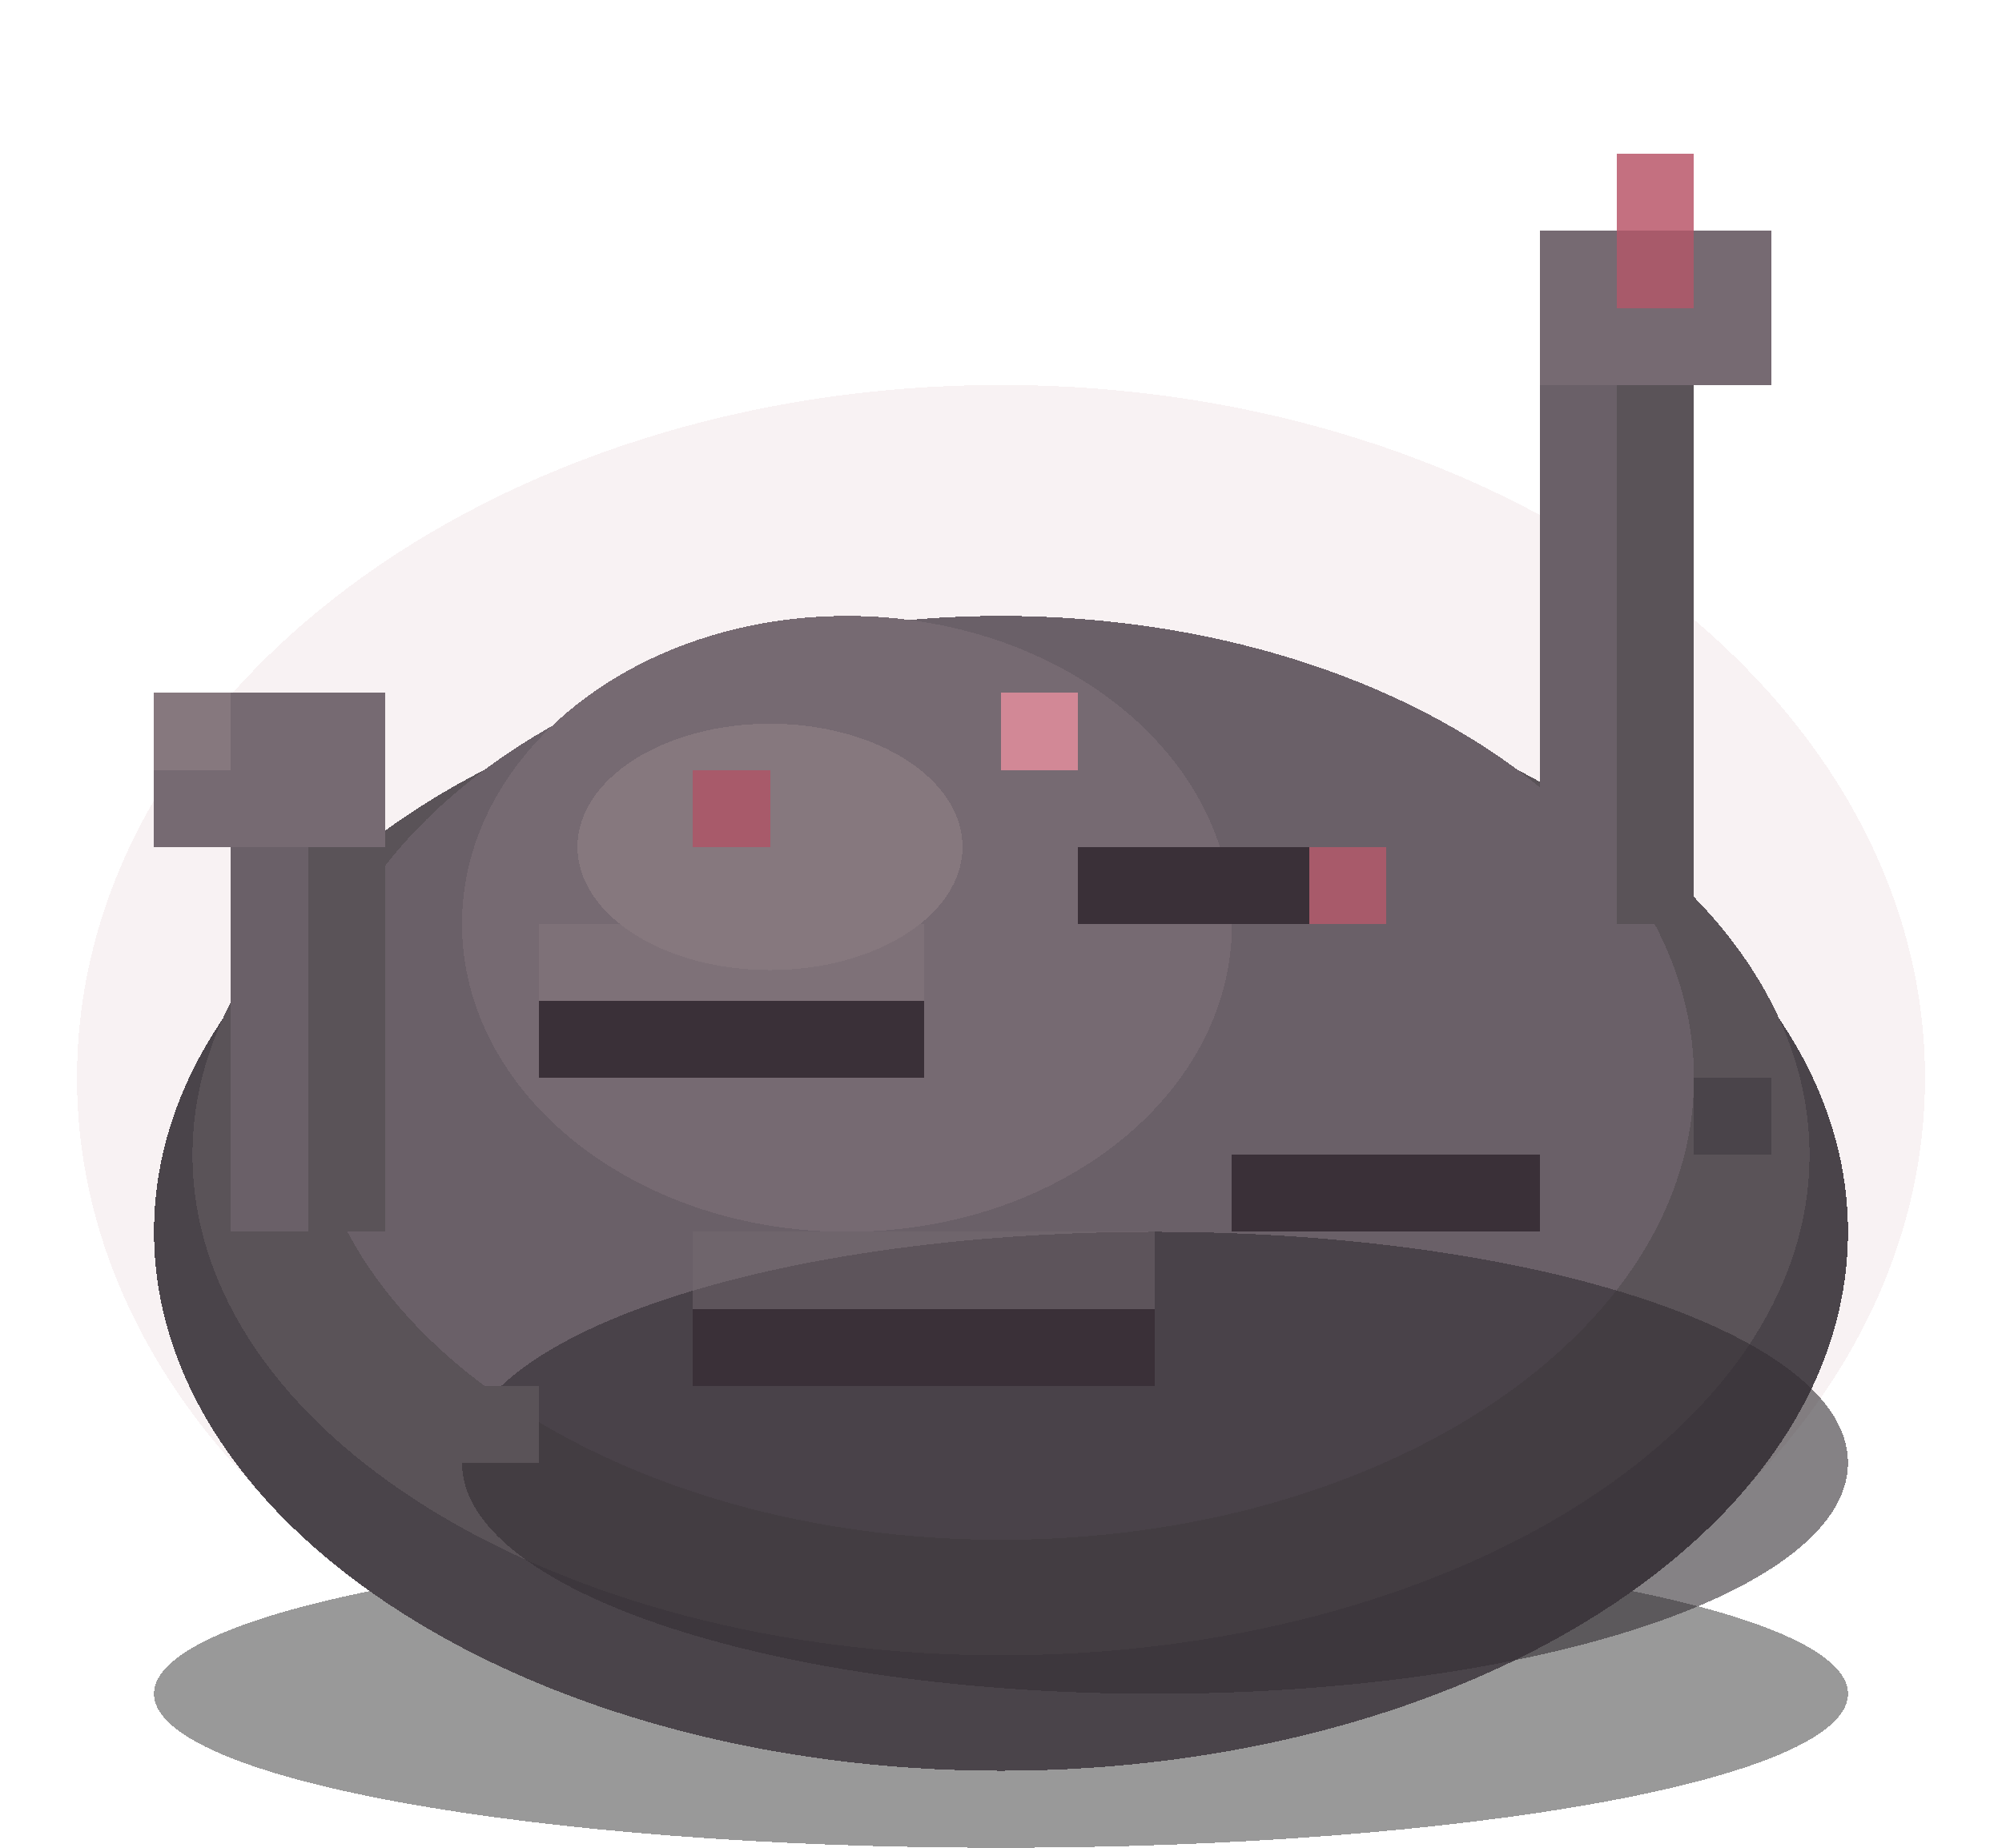
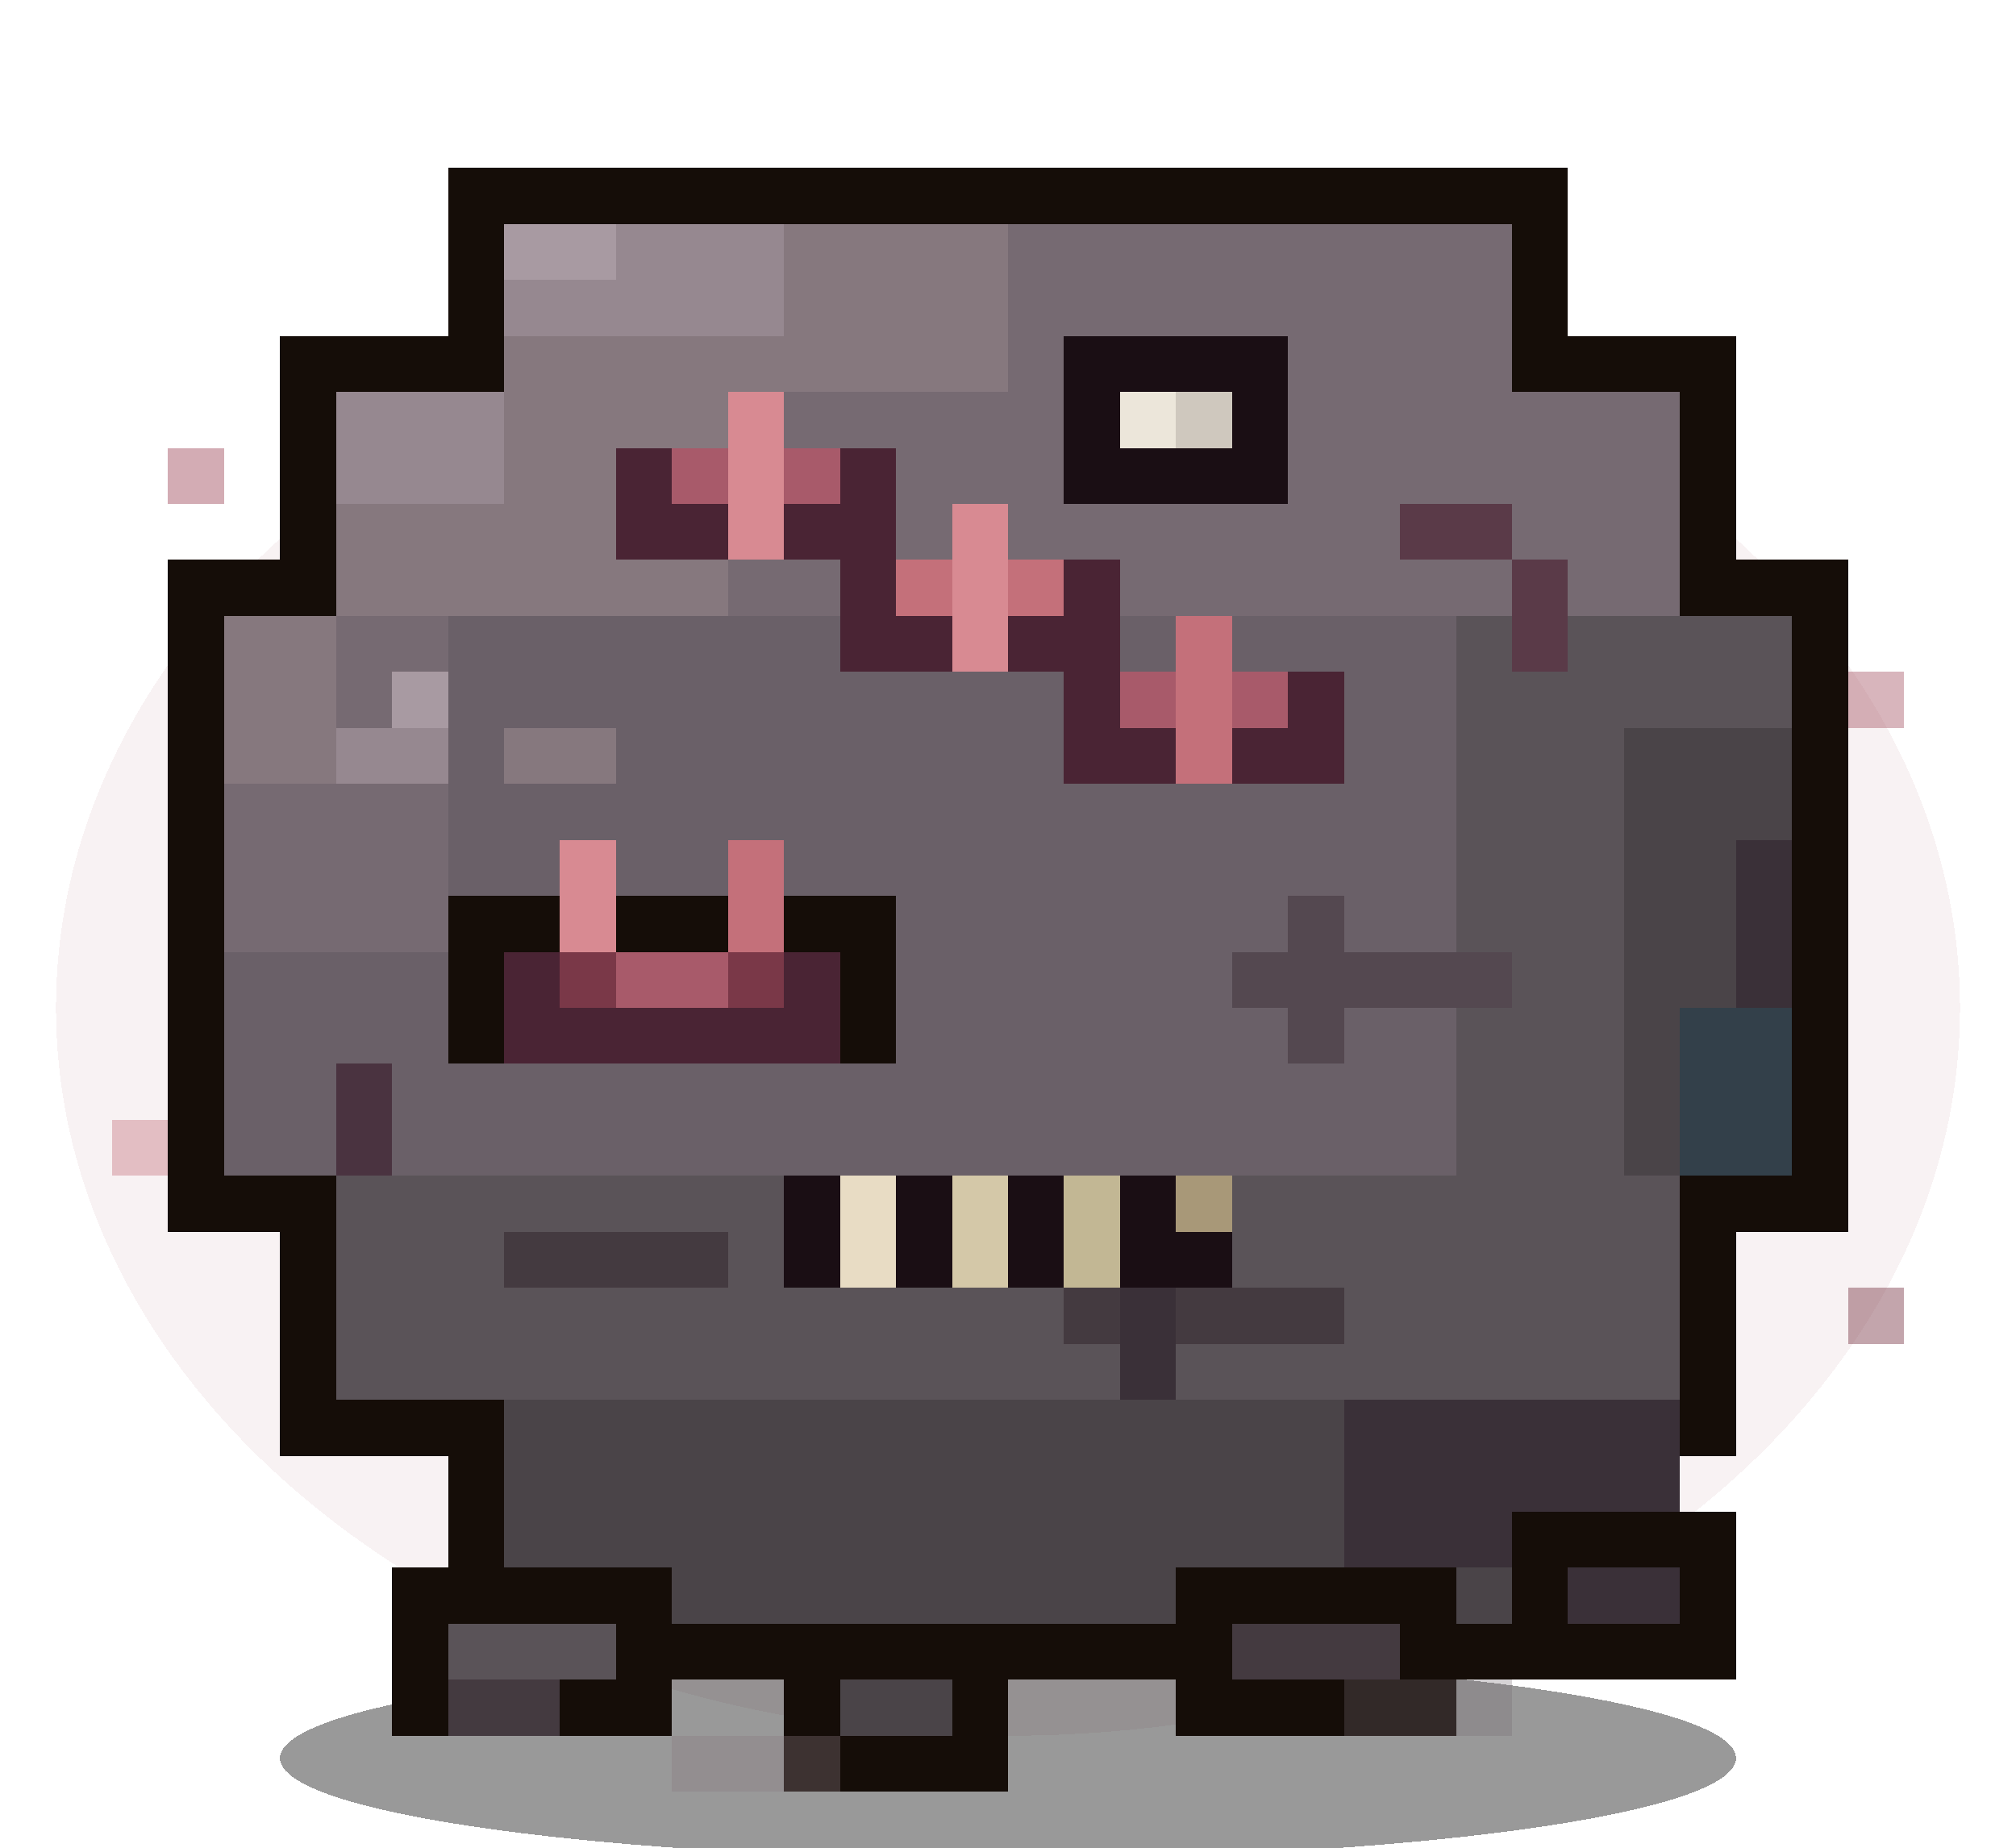
- <svg xmlns="http://www.w3.org/2000/svg" viewBox="0 0 26 24" shape-rendering="crispEdges" preserveAspectRatio="xMidYMax meet" aria-label="Reknitting Horror">
-   <ellipse cx="13" cy="14" rx="12" ry="9" fill="#a85a6a" opacity="0.08" />
-   <ellipse cx="13" cy="22" rx="11" ry="2" fill="#000" opacity="0.4" />
-   <ellipse cx="13" cy="16" rx="11" ry="7" fill="#4a444a" />
-   <ellipse cx="13" cy="15" rx="10.5" ry="6.5" fill="#5a5358" />
-   <ellipse cx="13" cy="14" rx="9" ry="6" fill="#6a6068" />
-   <ellipse cx="11" cy="12" rx="5" ry="4" fill="#766a72" />
-   <ellipse cx="10" cy="11" rx="2.5" ry="1.6" fill="#86787e" />
-   <ellipse cx="15" cy="19" rx="9" ry="3" fill="#332e34" opacity="0.6" />
-   <rect x="7" y="13" width="5" height="1" fill="#3a3038" />
-   <rect x="14" y="11" width="4" height="1" fill="#3a3038" />
-   <rect x="9" y="17" width="6" height="1" fill="#3a3038" />
-   <rect x="16" y="15" width="4" height="1" fill="#3a3038" />
-   <rect x="7" y="12" width="5" height="1" fill="#86787e" opacity="0.5" />
-   <rect x="9" y="16" width="6" height="1" fill="#766a72" opacity="0.45" />
-   <rect x="3" y="14" width="1" height="1" fill="#5a5358" />
-   <rect x="22" y="14" width="1" height="1" fill="#4a444a" />
-   <rect x="6" y="18" width="1" height="1" fill="#5a5358" />
-   <rect x="9" y="10" width="1" height="1" fill="#a85a6a" />
-   <rect x="13" y="9" width="1" height="1" fill="#c47080" />
-   <rect x="17" y="11" width="1" height="1" fill="#a85a6a" />
-   <rect x="13" y="9" width="1" height="1" fill="#e0a0ac" opacity="0.5" />
-   <rect x="20" y="4" width="2" height="8" fill="#5a5358" />
-   <rect x="20" y="4" width="1" height="8" fill="#6a6068" />
-   <rect x="20" y="3" width="3" height="2" fill="#766a72" />
-   <rect x="21" y="2" width="1" height="2" fill="#a85a6a" />
-   <rect x="21" y="2" width="1" height="1" fill="#c47080" />
-   <rect x="3" y="10" width="2" height="6" fill="#5a5358" />
-   <rect x="3" y="10" width="1" height="6" fill="#6a6068" />
-   <rect x="2" y="9" width="3" height="2" fill="#766a72" />
-   <rect x="2" y="9" width="1" height="1" fill="#86787e" />
+ <svg xmlns="http://www.w3.org/2000/svg" viewBox="0 0 36 33" shape-rendering="crispEdges" preserveAspectRatio="xMidYMax meet" aria-label="Reknitting Horror">
+   <ellipse cx="18" cy="18" rx="17" ry="13" fill="#a85a6a" opacity="0.08" />
+   <ellipse cx="18" cy="31.4" rx="13" ry="1.8" fill="#000" opacity="0.4" />
+   <rect x="8" y="3" width="20" height="4" fill="#150d08" />
+   <rect x="5" y="6" width="26" height="5" fill="#150d08" />
+   <rect x="3" y="10" width="30" height="12" fill="#150d08" />
+   <rect x="5" y="22" width="26" height="4" fill="#150d08" />
+   <rect x="8" y="26" width="20" height="4" fill="#150d08" />
+   <rect x="9" y="4" width="18" height="3" fill="#766a72" />
+   <rect x="6" y="7" width="24" height="4" fill="#766a72" />
+   <rect x="4" y="11" width="28" height="10" fill="#6a6068" />
+   <rect x="6" y="21" width="24" height="4" fill="#5a5358" />
+   <rect x="9" y="25" width="18" height="4" fill="#4a4448" />
+   <rect x="9" y="4" width="9" height="3" fill="#86787e" />
+   <rect x="9" y="4" width="5" height="2" fill="#968890" />
+   <rect x="9" y="4" width="2" height="1" fill="#a89aa2" />
+   <rect x="6" y="7" width="7" height="4" fill="#86787e" />
+   <rect x="6" y="7" width="3" height="2" fill="#968890" />
+   <rect x="4" y="11" width="4" height="6" fill="#766a72" />
+   <rect x="4" y="11" width="2" height="3" fill="#86787e" />
+   <rect x="26" y="11" width="6" height="10" fill="#5a5358" />
+   <rect x="29" y="13" width="3" height="8" fill="#4a4448" />
+   <rect x="31" y="15" width="1" height="5" fill="#3a3038" />
+   <rect x="30" y="18" width="2" height="3" fill="#33404a" />
+   <rect x="24" y="25" width="6" height="3" fill="#3a3038" />
+   <rect x="11" y="8" width="5" height="2" fill="#4a2434" />
+   <rect x="15" y="10" width="5" height="2" fill="#4a2434" />
+   <rect x="19" y="12" width="5" height="2" fill="#4a2434" />
+   <rect x="12" y="8" width="3" height="1" fill="#a85a6a" />
+   <rect x="16" y="10" width="3" height="1" fill="#c4707a" />
+   <rect x="20" y="12" width="3" height="1" fill="#a85a6a" />
+   <rect x="13" y="7" width="1" height="3" fill="#d88a92" />
+   <rect x="17" y="9" width="1" height="3" fill="#d88a92" />
+   <rect x="21" y="11" width="1" height="3" fill="#c4707a" />
+   <rect x="8" y="16" width="8" height="3" fill="#150d08" />
+   <rect x="9" y="17" width="6" height="2" fill="#4a2434" />
+   <rect x="10" y="17" width="4" height="1" fill="#7a3848" />
+   <rect x="11" y="17" width="2" height="1" fill="#a85a6a" />
+   <rect x="10" y="15" width="1" height="2" fill="#d88a92" />
+   <rect x="13" y="15" width="1" height="2" fill="#c4707a" />
+   <rect x="22" y="17" width="5" height="1" fill="#544850" />
+   <rect x="23" y="16" width="1" height="3" fill="#544850" />
+   <rect x="9" y="22" width="4" height="1" fill="#443a40" />
+   <rect x="19" y="23" width="5" height="1" fill="#443a40" />
+   <rect x="20" y="22" width="1" height="3" fill="#3a3038" />
+   <rect x="6" y="13" width="2" height="1" fill="#968890" />
+   <rect x="9" y="13" width="2" height="1" fill="#86787e" />
+   <rect x="7" y="12" width="1" height="1" fill="#a89aa2" />
+   <rect x="14" y="21" width="8" height="2" fill="#1a0e14" />
+   <rect x="15" y="21" width="1" height="2" fill="#e8dcc4" />
+   <rect x="17" y="21" width="1" height="2" fill="#d4c8a8" />
+   <rect x="19" y="21" width="1" height="2" fill="#c2b794" />
+   <rect x="21" y="21" width="1" height="1" fill="#a89878" />
+   <rect x="19" y="6" width="4" height="3" fill="#1a0e14" />
+   <rect x="20" y="7" width="2" height="1" fill="#cfc8be" />
+   <rect x="20" y="7" width="1" height="1" fill="#ece6da" />
+   <rect x="25" y="9" width="2" height="1" fill="#5a3a48" />
+   <rect x="27" y="10" width="1" height="2" fill="#5a3a48" />
+   <rect x="6" y="19" width="1" height="2" fill="#4a3340" />
+   <rect x="7" y="28" width="5" height="3" fill="#150d08" />
+   <rect x="8" y="29" width="3" height="1" fill="#5a5358" />
+   <rect x="8" y="30" width="2" height="1" fill="#443a40" />
+   <rect x="14" y="29" width="4" height="3" fill="#150d08" />
+   <rect x="15" y="30" width="2" height="1" fill="#4a4448" />
+   <rect x="21" y="28" width="5" height="3" fill="#150d08" />
+   <rect x="22" y="29" width="3" height="1" fill="#443a40" />
+   <rect x="27" y="27" width="4" height="3" fill="#150d08" />
+   <rect x="28" y="28" width="2" height="1" fill="#3a3038" />
+   <rect x="12" y="31" width="3" height="1" fill="#86787e" opacity="0.35" />
+   <rect x="24" y="30" width="3" height="1" fill="#766a72" opacity="0.3" />
+   <rect x="3" y="8" width="1" height="1" fill="#a85a6a" opacity="0.5" />
+   <rect x="33" y="12" width="1" height="1" fill="#a85a6a" opacity="0.45" />
+   <rect x="2" y="20" width="1" height="1" fill="#c4707a" opacity="0.4" />
+   <rect x="33" y="23" width="1" height="1" fill="#7a3848" opacity="0.45" />
</svg>
